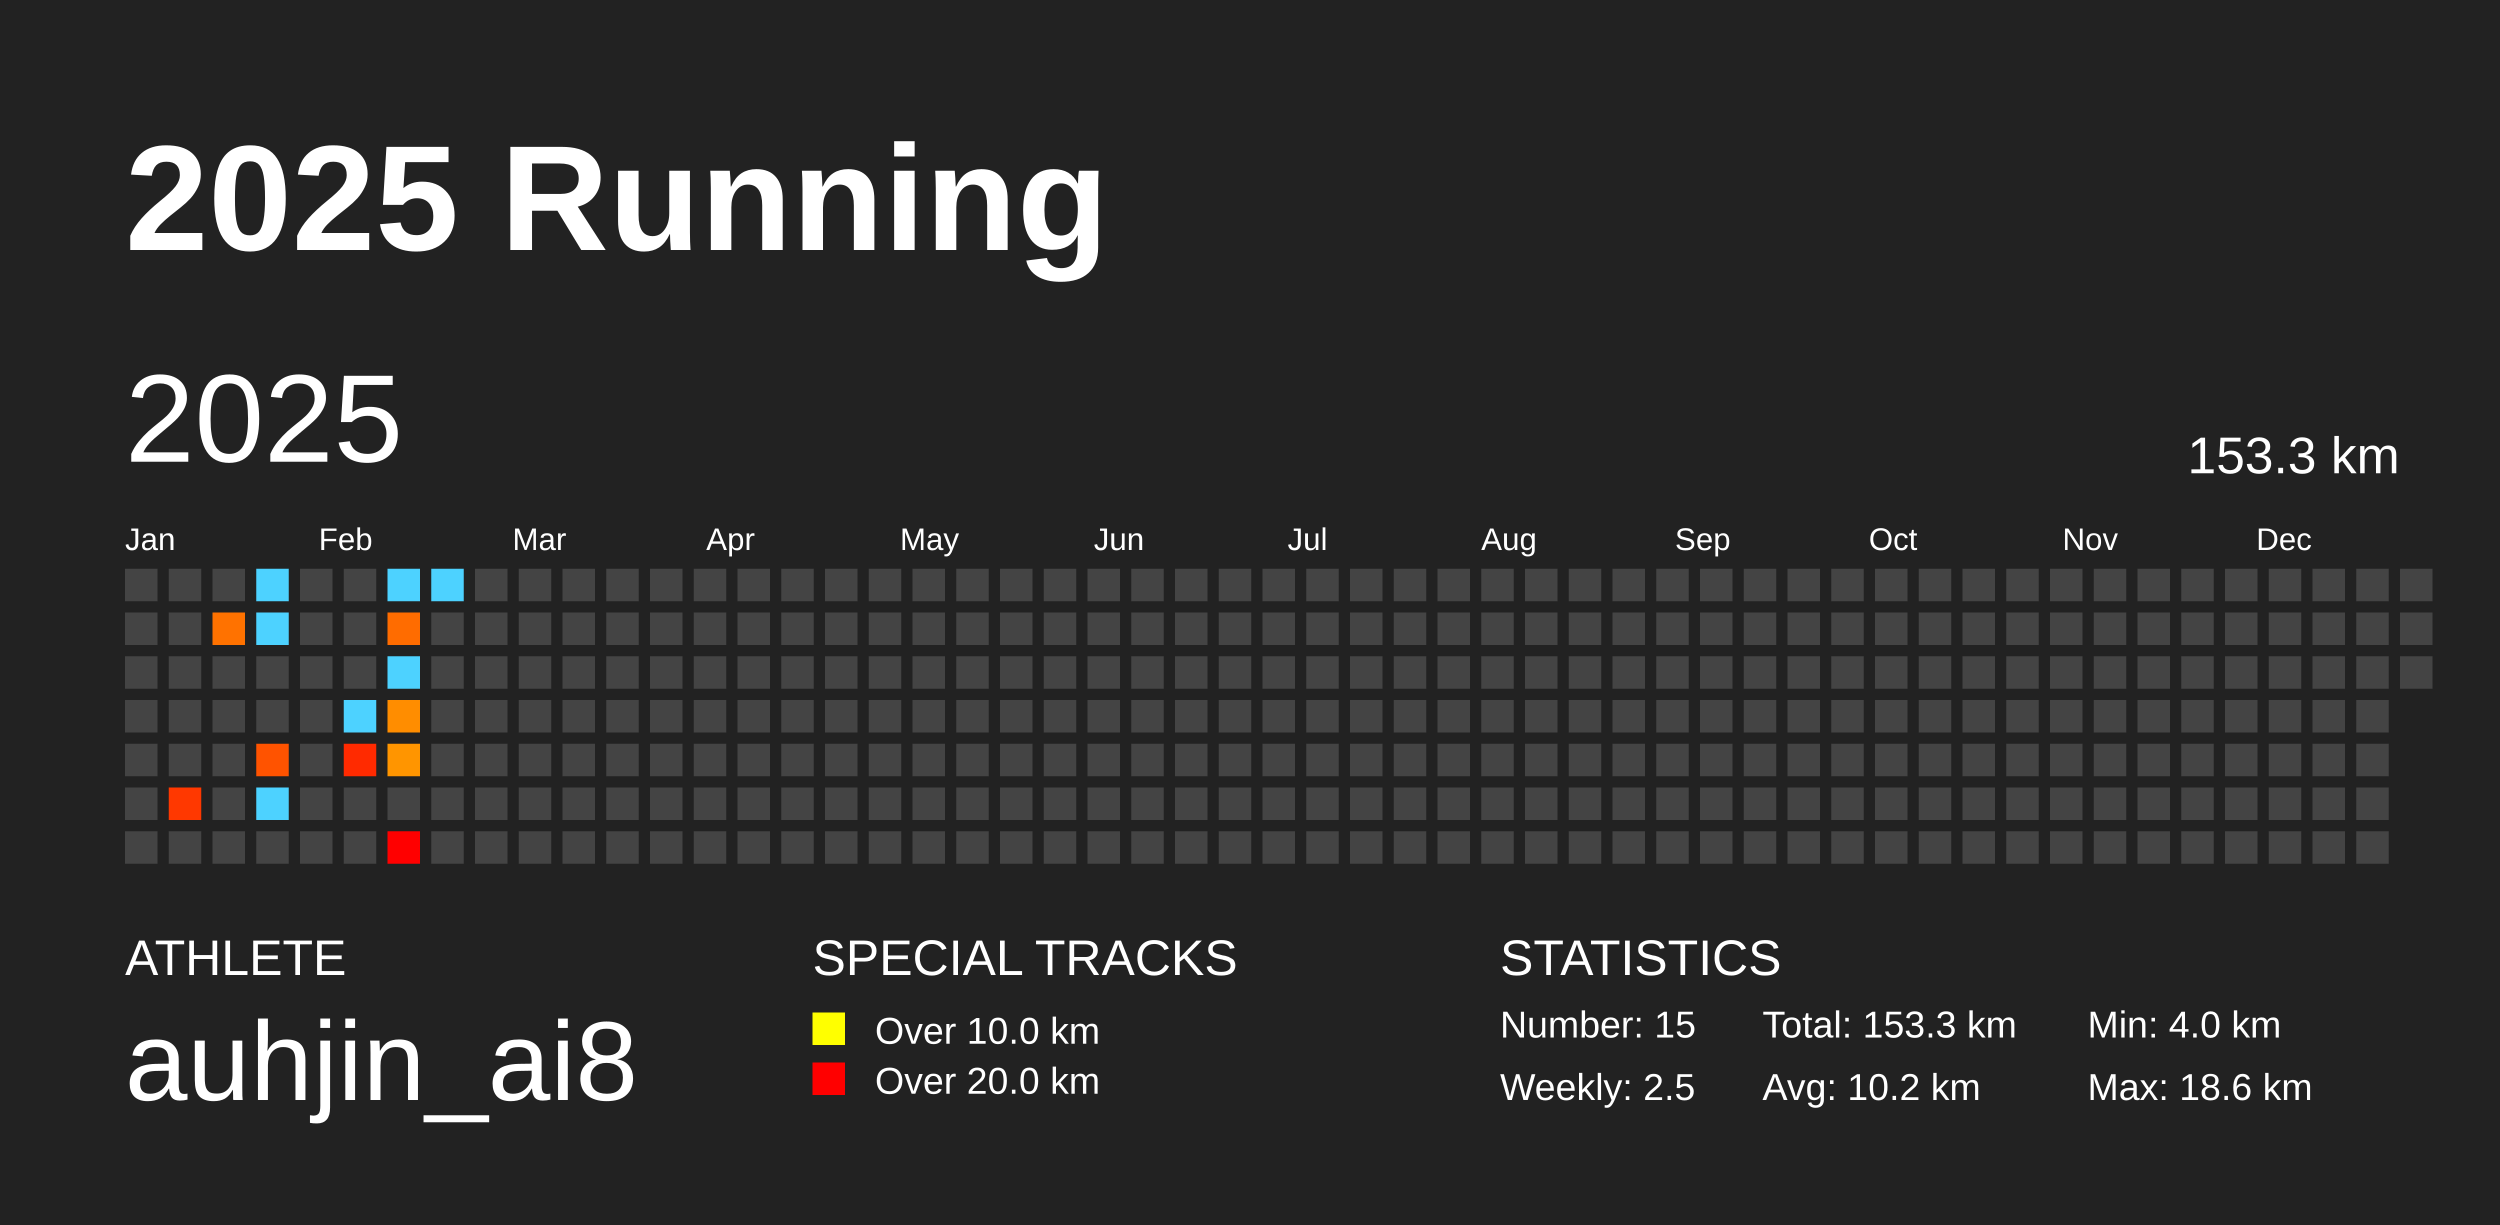
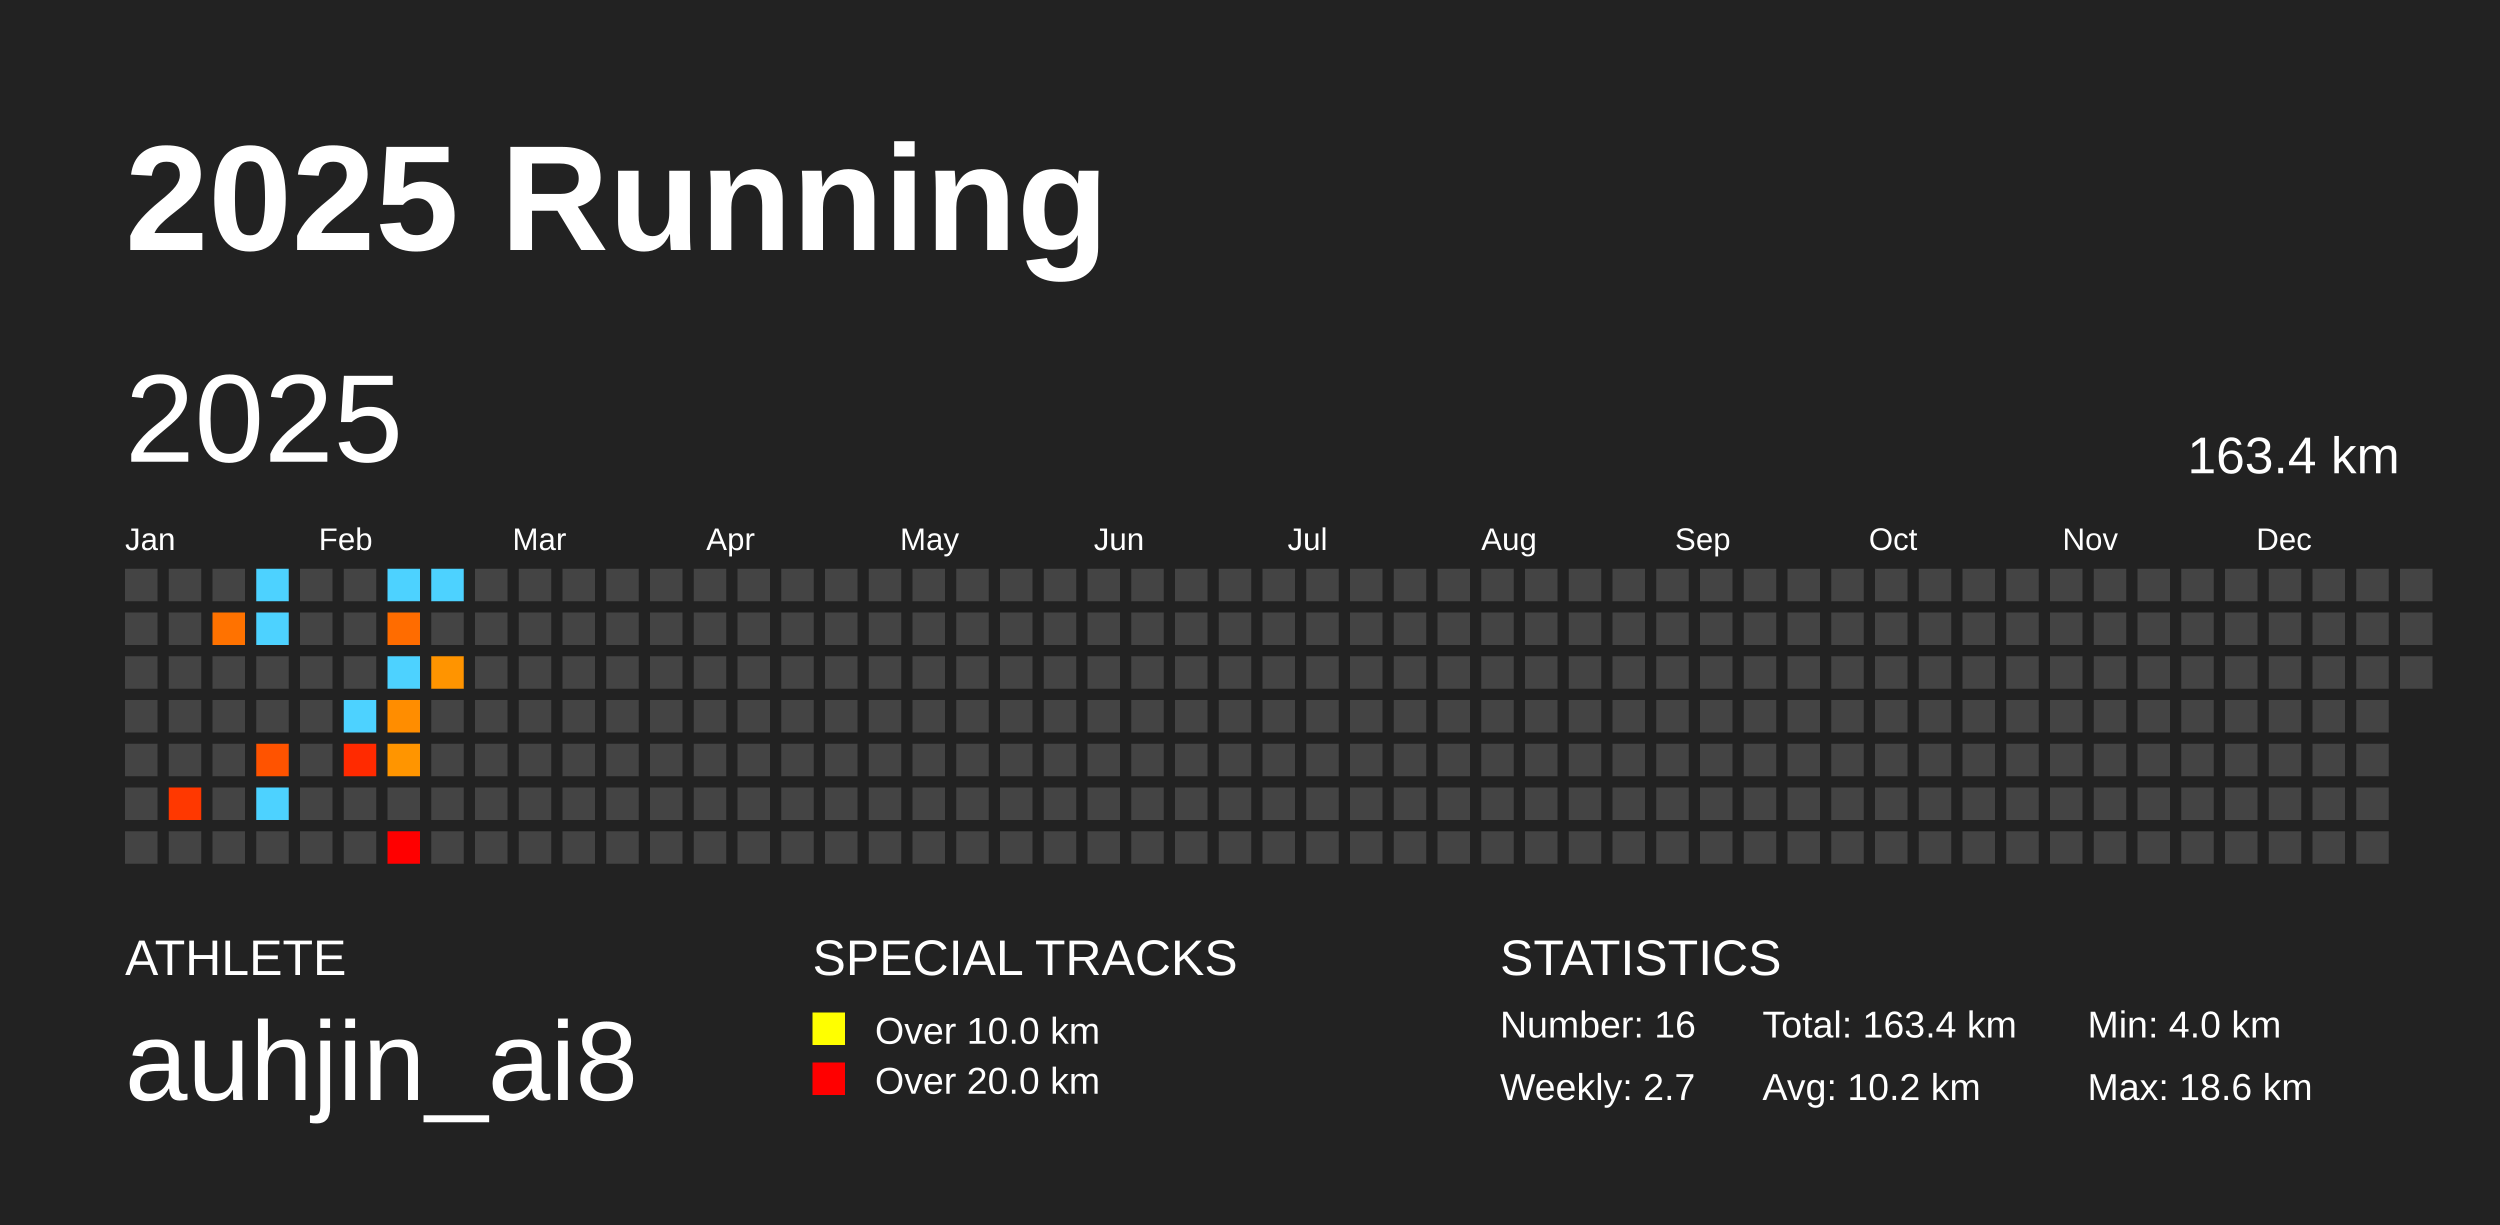
<svg xmlns="http://www.w3.org/2000/svg" baseProfile="full" height="98mm" version="1.1" viewBox="0,0,200,98" width="200mm">
  <defs />
  <rect fill="#222222" height="98" width="200" x="0" y="0" />
  <text fill="#FFFFFF" style="font-size:12px; font-family:Arial; font-weight:bold;" x="10" y="20">2025 Running</text>
  <text fill="#FFFFFF" style="font-size:4px; font-family:Arial" x="10" y="78">ATHLETE</text>
  <text fill="#FFFFFF" style="font-size:9px; font-family:Arial" x="10" y="88">auhjin_ai8</text>
  <text fill="#FFFFFF" style="font-size:4px; font-family:Arial" x="65" y="78">SPECIAL TRACKS</text>
  <rect fill="yellow" height="2.6" width="2.6" x="65" y="81" />
  <text fill="#FFFFFF" style="font-size:3px; font-family:Arial" x="70" y="83.5">Over 10.0 km</text>
  <rect fill="red" height="2.6" width="2.6" x="65" y="85" />
  <text fill="#FFFFFF" style="font-size:3px; font-family:Arial" x="70" y="87.5">Over 20.0 km</text>
  <text fill="#FFFFFF" style="font-size:4px; font-family:Arial" x="120" y="78">STATISTICS</text>
-   <text fill="#FFFFFF" style="font-size:3px; font-family:Arial" x="120" y="83">Number: 15</text>
-   <text fill="#FFFFFF" style="font-size:3px; font-family:Arial" x="120" y="88">Weekly: 2.5</text>
-   <text fill="#FFFFFF" style="font-size:3px; font-family:Arial" x="141" y="83">Total: 153.3 km</text>
+   <text fill="#FFFFFF" style="font-size:3px; font-family:Arial" x="120" y="83">Number: 16</text>
+   <text fill="#FFFFFF" style="font-size:3px; font-family:Arial" x="120" y="88">Weekly: 2.7</text>
+   <text fill="#FFFFFF" style="font-size:3px; font-family:Arial" x="141" y="83">Total: 163.4 km</text>
  <text fill="#FFFFFF" style="font-size:3px; font-family:Arial" x="141" y="88">Avg: 10.2 km</text>
  <text fill="#FFFFFF" style="font-size:3px; font-family:Arial" x="167" y="83">Min: 4.0 km</text>
  <text fill="#FFFFFF" style="font-size:3px; font-family:Arial" x="167" y="88">Max: 18.6 km</text>
  <text dominant-baseline="hanging" fill="#FFFFFF" style="font-size:10.0px; font-family:Arial;" x="10" y="30">2025</text>
-   <text dominant-baseline="hanging" fill="#FFFFFF" style="font-size:4.125px; font-family:Arial;" x="175" y="35">153.3 km</text>
+   <text dominant-baseline="hanging" fill="#FFFFFF" style="font-size:4.125px; font-family:Arial;" x="175" y="35">163.4 km</text>
  <text fill="#FFFFFF" style="font-size:2.5px; font-family:Arial" x="10.0" y="44">Jan</text>
  <text fill="#FFFFFF" style="font-size:2.5px; font-family:Arial" x="25.5" y="44">Feb</text>
  <text fill="#FFFFFF" style="font-size:2.5px; font-family:Arial" x="41.0" y="44">Mar</text>
  <text fill="#FFFFFF" style="font-size:2.5px; font-family:Arial" x="56.5" y="44">Apr</text>
  <text fill="#FFFFFF" style="font-size:2.5px; font-family:Arial" x="72.0" y="44">May</text>
  <text fill="#FFFFFF" style="font-size:2.5px; font-family:Arial" x="87.5" y="44">Jun</text>
  <text fill="#FFFFFF" style="font-size:2.5px; font-family:Arial" x="103.0" y="44">Jul</text>
  <text fill="#FFFFFF" style="font-size:2.5px; font-family:Arial" x="118.5" y="44">Aug</text>
  <text fill="#FFFFFF" style="font-size:2.5px; font-family:Arial" x="134.0" y="44">Sep</text>
  <text fill="#FFFFFF" style="font-size:2.5px; font-family:Arial" x="149.5" y="44">Oct</text>
  <text fill="#FFFFFF" style="font-size:2.5px; font-family:Arial" x="165.0" y="44">Nov</text>
  <text fill="#FFFFFF" style="font-size:2.5px; font-family:Arial" x="180.5" y="44">Dec</text>
  <rect fill="#444444" height="2.6" width="2.6" x="10.0" y="45.5" />
  <rect fill="#444444" height="2.6" width="2.6" x="10.0" y="49.0" />
  <rect fill="#444444" height="2.6" width="2.6" x="10.0" y="52.5" />
  <rect fill="#444444" height="2.6" width="2.6" x="10.0" y="56.0" />
  <rect fill="#444444" height="2.6" width="2.6" x="10.0" y="59.5" />
  <rect fill="#444444" height="2.6" width="2.6" x="10.0" y="63.0" />
  <rect fill="#444444" height="2.6" width="2.6" x="10.0" y="66.5" />
  <rect fill="#444444" height="2.6" width="2.6" x="13.5" y="45.5" />
  <rect fill="#444444" height="2.6" width="2.6" x="13.5" y="49.0" />
  <rect fill="#444444" height="2.6" width="2.6" x="13.5" y="52.5" />
  <rect fill="#444444" height="2.6" width="2.6" x="13.5" y="56.0" />
  <rect fill="#444444" height="2.6" width="2.6" x="13.5" y="59.5" />
  <rect fill="#ff3800" height="2.6" width="2.6" x="13.5" y="63.0" />
  <rect fill="#444444" height="2.6" width="2.6" x="13.5" y="66.5" />
  <rect fill="#444444" height="2.6" width="2.6" x="17.0" y="45.5" />
  <rect fill="#ff7200" height="2.6" width="2.6" x="17.0" y="49.0" />
  <rect fill="#444444" height="2.6" width="2.6" x="17.0" y="52.5" />
  <rect fill="#444444" height="2.6" width="2.6" x="17.0" y="56.0" />
  <rect fill="#444444" height="2.6" width="2.6" x="17.0" y="59.5" />
  <rect fill="#444444" height="2.6" width="2.6" x="17.0" y="63.0" />
  <rect fill="#444444" height="2.6" width="2.6" x="17.0" y="66.5" />
  <rect fill="#4dd2ff" height="2.6" width="2.6" x="20.5" y="45.5" />
  <rect fill="#4dd2ff" height="2.6" width="2.6" x="20.5" y="49.0" />
  <rect fill="#444444" height="2.6" width="2.6" x="20.5" y="52.5" />
  <rect fill="#444444" height="2.6" width="2.6" x="20.5" y="56.0" />
  <rect fill="#ff5300" height="2.6" width="2.6" x="20.5" y="59.5" />
  <rect fill="#4dd2ff" height="2.6" width="2.6" x="20.5" y="63.0" />
  <rect fill="#444444" height="2.6" width="2.6" x="20.5" y="66.5" />
  <rect fill="#444444" height="2.6" width="2.6" x="24.0" y="45.5" />
  <rect fill="#444444" height="2.6" width="2.6" x="24.0" y="49.0" />
  <rect fill="#444444" height="2.6" width="2.6" x="24.0" y="52.5" />
  <rect fill="#444444" height="2.6" width="2.6" x="24.0" y="56.0" />
  <rect fill="#444444" height="2.6" width="2.6" x="24.0" y="59.5" />
  <rect fill="#444444" height="2.6" width="2.6" x="24.0" y="63.0" />
  <rect fill="#444444" height="2.6" width="2.6" x="24.0" y="66.5" />
  <rect fill="#444444" height="2.6" width="2.6" x="27.5" y="45.5" />
  <rect fill="#444444" height="2.6" width="2.6" x="27.5" y="49.0" />
  <rect fill="#444444" height="2.6" width="2.6" x="27.5" y="52.5" />
  <rect fill="#4dd2ff" height="2.6" width="2.6" x="27.5" y="56.0" />
  <rect fill="#ff2a00" height="2.6" width="2.6" x="27.5" y="59.5" />
  <rect fill="#444444" height="2.6" width="2.6" x="27.5" y="63.0" />
  <rect fill="#444444" height="2.6" width="2.6" x="27.5" y="66.5" />
  <rect fill="#4dd2ff" height="2.6" width="2.6" x="31.0" y="45.5" />
  <rect fill="#ff6c00" height="2.6" width="2.6" x="31.0" y="49.0" />
  <rect fill="#4dd2ff" height="2.6" width="2.6" x="31.0" y="52.5" />
  <rect fill="#ff8d00" height="2.6" width="2.6" x="31.0" y="56.0" />
  <rect fill="#ff9500" height="2.6" width="2.6" x="31.0" y="59.5" />
  <rect fill="#444444" height="2.6" width="2.6" x="31.0" y="63.0" />
  <rect fill="#ff0000" height="2.6" width="2.6" x="31.0" y="66.5" />
  <rect fill="#4dd2ff" height="2.6" width="2.6" x="34.5" y="45.5" />
  <rect fill="#444444" height="2.6" width="2.6" x="34.5" y="49.0" />
-   <rect fill="#444444" height="2.6" width="2.6" x="34.5" y="52.5" />
+   <rect fill="#ff9400" height="2.6" width="2.6" x="34.5" y="52.5" />
  <rect fill="#444444" height="2.6" width="2.6" x="34.5" y="56.0" />
  <rect fill="#444444" height="2.6" width="2.6" x="34.5" y="59.5" />
  <rect fill="#444444" height="2.6" width="2.6" x="34.5" y="63.0" />
  <rect fill="#444444" height="2.6" width="2.6" x="34.5" y="66.5" />
  <rect fill="#444444" height="2.6" width="2.6" x="38.0" y="45.5" />
  <rect fill="#444444" height="2.6" width="2.6" x="38.0" y="49.0" />
  <rect fill="#444444" height="2.6" width="2.6" x="38.0" y="52.5" />
  <rect fill="#444444" height="2.6" width="2.6" x="38.0" y="56.0" />
  <rect fill="#444444" height="2.6" width="2.6" x="38.0" y="59.5" />
  <rect fill="#444444" height="2.6" width="2.6" x="38.0" y="63.0" />
  <rect fill="#444444" height="2.6" width="2.6" x="38.0" y="66.5" />
  <rect fill="#444444" height="2.6" width="2.6" x="41.5" y="45.5" />
  <rect fill="#444444" height="2.6" width="2.6" x="41.5" y="49.0" />
  <rect fill="#444444" height="2.6" width="2.6" x="41.5" y="52.5" />
  <rect fill="#444444" height="2.6" width="2.6" x="41.5" y="56.0" />
  <rect fill="#444444" height="2.6" width="2.6" x="41.5" y="59.5" />
  <rect fill="#444444" height="2.6" width="2.6" x="41.5" y="63.0" />
  <rect fill="#444444" height="2.6" width="2.6" x="41.5" y="66.5" />
  <rect fill="#444444" height="2.6" width="2.6" x="45.0" y="45.5" />
  <rect fill="#444444" height="2.6" width="2.6" x="45.0" y="49.0" />
  <rect fill="#444444" height="2.6" width="2.6" x="45.0" y="52.5" />
  <rect fill="#444444" height="2.6" width="2.6" x="45.0" y="56.0" />
  <rect fill="#444444" height="2.6" width="2.6" x="45.0" y="59.5" />
  <rect fill="#444444" height="2.6" width="2.6" x="45.0" y="63.0" />
  <rect fill="#444444" height="2.6" width="2.6" x="45.0" y="66.5" />
  <rect fill="#444444" height="2.6" width="2.6" x="48.5" y="45.5" />
  <rect fill="#444444" height="2.6" width="2.6" x="48.5" y="49.0" />
  <rect fill="#444444" height="2.6" width="2.6" x="48.5" y="52.5" />
  <rect fill="#444444" height="2.6" width="2.6" x="48.5" y="56.0" />
  <rect fill="#444444" height="2.6" width="2.6" x="48.5" y="59.5" />
  <rect fill="#444444" height="2.6" width="2.6" x="48.5" y="63.0" />
  <rect fill="#444444" height="2.6" width="2.6" x="48.5" y="66.5" />
  <rect fill="#444444" height="2.6" width="2.6" x="52.0" y="45.5" />
  <rect fill="#444444" height="2.6" width="2.6" x="52.0" y="49.0" />
  <rect fill="#444444" height="2.6" width="2.6" x="52.0" y="52.5" />
  <rect fill="#444444" height="2.6" width="2.6" x="52.0" y="56.0" />
  <rect fill="#444444" height="2.6" width="2.6" x="52.0" y="59.5" />
  <rect fill="#444444" height="2.6" width="2.6" x="52.0" y="63.0" />
  <rect fill="#444444" height="2.6" width="2.6" x="52.0" y="66.5" />
  <rect fill="#444444" height="2.6" width="2.6" x="55.5" y="45.5" />
  <rect fill="#444444" height="2.6" width="2.6" x="55.5" y="49.0" />
  <rect fill="#444444" height="2.6" width="2.6" x="55.5" y="52.5" />
  <rect fill="#444444" height="2.6" width="2.6" x="55.5" y="56.0" />
  <rect fill="#444444" height="2.6" width="2.6" x="55.5" y="59.5" />
  <rect fill="#444444" height="2.6" width="2.6" x="55.5" y="63.0" />
  <rect fill="#444444" height="2.6" width="2.6" x="55.5" y="66.5" />
  <rect fill="#444444" height="2.6" width="2.6" x="59.0" y="45.5" />
  <rect fill="#444444" height="2.6" width="2.6" x="59.0" y="49.0" />
  <rect fill="#444444" height="2.6" width="2.6" x="59.0" y="52.5" />
  <rect fill="#444444" height="2.6" width="2.6" x="59.0" y="56.0" />
  <rect fill="#444444" height="2.6" width="2.6" x="59.0" y="59.5" />
  <rect fill="#444444" height="2.6" width="2.6" x="59.0" y="63.0" />
  <rect fill="#444444" height="2.6" width="2.6" x="59.0" y="66.5" />
  <rect fill="#444444" height="2.6" width="2.6" x="62.5" y="45.5" />
  <rect fill="#444444" height="2.6" width="2.6" x="62.5" y="49.0" />
  <rect fill="#444444" height="2.6" width="2.6" x="62.5" y="52.5" />
  <rect fill="#444444" height="2.6" width="2.6" x="62.5" y="56.0" />
  <rect fill="#444444" height="2.6" width="2.6" x="62.5" y="59.5" />
  <rect fill="#444444" height="2.6" width="2.6" x="62.5" y="63.0" />
  <rect fill="#444444" height="2.6" width="2.6" x="62.5" y="66.5" />
  <rect fill="#444444" height="2.6" width="2.6" x="66.0" y="45.5" />
  <rect fill="#444444" height="2.6" width="2.6" x="66.0" y="49.0" />
  <rect fill="#444444" height="2.6" width="2.6" x="66.0" y="52.5" />
  <rect fill="#444444" height="2.6" width="2.6" x="66.0" y="56.0" />
  <rect fill="#444444" height="2.6" width="2.6" x="66.0" y="59.5" />
  <rect fill="#444444" height="2.6" width="2.6" x="66.0" y="63.0" />
  <rect fill="#444444" height="2.6" width="2.6" x="66.0" y="66.5" />
  <rect fill="#444444" height="2.6" width="2.6" x="69.5" y="45.5" />
  <rect fill="#444444" height="2.6" width="2.6" x="69.5" y="49.0" />
  <rect fill="#444444" height="2.6" width="2.6" x="69.5" y="52.5" />
  <rect fill="#444444" height="2.6" width="2.6" x="69.5" y="56.0" />
  <rect fill="#444444" height="2.6" width="2.6" x="69.5" y="59.5" />
  <rect fill="#444444" height="2.6" width="2.6" x="69.5" y="63.0" />
  <rect fill="#444444" height="2.6" width="2.6" x="69.5" y="66.5" />
  <rect fill="#444444" height="2.6" width="2.6" x="73.0" y="45.5" />
  <rect fill="#444444" height="2.6" width="2.6" x="73.0" y="49.0" />
  <rect fill="#444444" height="2.6" width="2.6" x="73.0" y="52.5" />
  <rect fill="#444444" height="2.6" width="2.6" x="73.0" y="56.0" />
  <rect fill="#444444" height="2.6" width="2.6" x="73.0" y="59.5" />
  <rect fill="#444444" height="2.6" width="2.6" x="73.0" y="63.0" />
  <rect fill="#444444" height="2.6" width="2.6" x="73.0" y="66.5" />
  <rect fill="#444444" height="2.6" width="2.6" x="76.5" y="45.5" />
  <rect fill="#444444" height="2.6" width="2.6" x="76.5" y="49.0" />
  <rect fill="#444444" height="2.6" width="2.6" x="76.5" y="52.5" />
  <rect fill="#444444" height="2.6" width="2.6" x="76.5" y="56.0" />
  <rect fill="#444444" height="2.6" width="2.6" x="76.5" y="59.5" />
  <rect fill="#444444" height="2.6" width="2.6" x="76.5" y="63.0" />
  <rect fill="#444444" height="2.6" width="2.6" x="76.5" y="66.5" />
  <rect fill="#444444" height="2.6" width="2.6" x="80.0" y="45.5" />
  <rect fill="#444444" height="2.6" width="2.6" x="80.0" y="49.0" />
  <rect fill="#444444" height="2.6" width="2.6" x="80.0" y="52.5" />
  <rect fill="#444444" height="2.6" width="2.6" x="80.0" y="56.0" />
  <rect fill="#444444" height="2.6" width="2.6" x="80.0" y="59.5" />
  <rect fill="#444444" height="2.6" width="2.6" x="80.0" y="63.0" />
  <rect fill="#444444" height="2.6" width="2.6" x="80.0" y="66.5" />
  <rect fill="#444444" height="2.6" width="2.6" x="83.5" y="45.5" />
  <rect fill="#444444" height="2.6" width="2.6" x="83.5" y="49.0" />
  <rect fill="#444444" height="2.6" width="2.6" x="83.5" y="52.5" />
  <rect fill="#444444" height="2.6" width="2.6" x="83.5" y="56.0" />
  <rect fill="#444444" height="2.6" width="2.6" x="83.5" y="59.5" />
  <rect fill="#444444" height="2.6" width="2.6" x="83.5" y="63.0" />
  <rect fill="#444444" height="2.6" width="2.6" x="83.5" y="66.5" />
  <rect fill="#444444" height="2.6" width="2.6" x="87.0" y="45.5" />
  <rect fill="#444444" height="2.6" width="2.6" x="87.0" y="49.0" />
  <rect fill="#444444" height="2.6" width="2.6" x="87.0" y="52.5" />
  <rect fill="#444444" height="2.6" width="2.6" x="87.0" y="56.0" />
  <rect fill="#444444" height="2.6" width="2.6" x="87.0" y="59.5" />
  <rect fill="#444444" height="2.6" width="2.6" x="87.0" y="63.0" />
  <rect fill="#444444" height="2.6" width="2.6" x="87.0" y="66.5" />
  <rect fill="#444444" height="2.6" width="2.6" x="90.5" y="45.5" />
  <rect fill="#444444" height="2.6" width="2.6" x="90.5" y="49.0" />
  <rect fill="#444444" height="2.6" width="2.6" x="90.5" y="52.5" />
  <rect fill="#444444" height="2.6" width="2.6" x="90.5" y="56.0" />
  <rect fill="#444444" height="2.6" width="2.6" x="90.5" y="59.5" />
  <rect fill="#444444" height="2.6" width="2.6" x="90.5" y="63.0" />
  <rect fill="#444444" height="2.6" width="2.6" x="90.5" y="66.5" />
  <rect fill="#444444" height="2.6" width="2.6" x="94.0" y="45.5" />
  <rect fill="#444444" height="2.6" width="2.6" x="94.0" y="49.0" />
  <rect fill="#444444" height="2.6" width="2.6" x="94.0" y="52.5" />
  <rect fill="#444444" height="2.6" width="2.6" x="94.0" y="56.0" />
  <rect fill="#444444" height="2.6" width="2.6" x="94.0" y="59.5" />
  <rect fill="#444444" height="2.6" width="2.6" x="94.0" y="63.0" />
  <rect fill="#444444" height="2.6" width="2.6" x="94.0" y="66.5" />
  <rect fill="#444444" height="2.6" width="2.6" x="97.5" y="45.5" />
  <rect fill="#444444" height="2.6" width="2.6" x="97.5" y="49.0" />
  <rect fill="#444444" height="2.6" width="2.6" x="97.5" y="52.5" />
  <rect fill="#444444" height="2.6" width="2.6" x="97.5" y="56.0" />
  <rect fill="#444444" height="2.6" width="2.6" x="97.5" y="59.5" />
  <rect fill="#444444" height="2.6" width="2.6" x="97.5" y="63.0" />
  <rect fill="#444444" height="2.6" width="2.6" x="97.5" y="66.5" />
  <rect fill="#444444" height="2.6" width="2.6" x="101.0" y="45.5" />
  <rect fill="#444444" height="2.6" width="2.6" x="101.0" y="49.0" />
  <rect fill="#444444" height="2.6" width="2.6" x="101.0" y="52.5" />
  <rect fill="#444444" height="2.6" width="2.6" x="101.0" y="56.0" />
  <rect fill="#444444" height="2.6" width="2.6" x="101.0" y="59.5" />
  <rect fill="#444444" height="2.6" width="2.6" x="101.0" y="63.0" />
  <rect fill="#444444" height="2.6" width="2.6" x="101.0" y="66.5" />
  <rect fill="#444444" height="2.6" width="2.6" x="104.5" y="45.5" />
  <rect fill="#444444" height="2.6" width="2.6" x="104.5" y="49.0" />
  <rect fill="#444444" height="2.6" width="2.6" x="104.5" y="52.5" />
  <rect fill="#444444" height="2.6" width="2.6" x="104.5" y="56.0" />
  <rect fill="#444444" height="2.6" width="2.6" x="104.5" y="59.5" />
  <rect fill="#444444" height="2.6" width="2.6" x="104.5" y="63.0" />
  <rect fill="#444444" height="2.6" width="2.6" x="104.5" y="66.5" />
  <rect fill="#444444" height="2.6" width="2.6" x="108.0" y="45.5" />
  <rect fill="#444444" height="2.6" width="2.6" x="108.0" y="49.0" />
  <rect fill="#444444" height="2.6" width="2.6" x="108.0" y="52.5" />
  <rect fill="#444444" height="2.6" width="2.6" x="108.0" y="56.0" />
  <rect fill="#444444" height="2.6" width="2.6" x="108.0" y="59.5" />
  <rect fill="#444444" height="2.6" width="2.6" x="108.0" y="63.0" />
  <rect fill="#444444" height="2.6" width="2.6" x="108.0" y="66.5" />
  <rect fill="#444444" height="2.6" width="2.6" x="111.5" y="45.5" />
  <rect fill="#444444" height="2.6" width="2.6" x="111.5" y="49.0" />
  <rect fill="#444444" height="2.6" width="2.6" x="111.5" y="52.5" />
  <rect fill="#444444" height="2.6" width="2.6" x="111.5" y="56.0" />
  <rect fill="#444444" height="2.6" width="2.6" x="111.5" y="59.5" />
  <rect fill="#444444" height="2.6" width="2.6" x="111.5" y="63.0" />
  <rect fill="#444444" height="2.6" width="2.6" x="111.5" y="66.5" />
  <rect fill="#444444" height="2.6" width="2.6" x="115.0" y="45.5" />
  <rect fill="#444444" height="2.6" width="2.6" x="115.0" y="49.0" />
  <rect fill="#444444" height="2.6" width="2.6" x="115.0" y="52.5" />
  <rect fill="#444444" height="2.6" width="2.6" x="115.0" y="56.0" />
  <rect fill="#444444" height="2.6" width="2.6" x="115.0" y="59.5" />
  <rect fill="#444444" height="2.6" width="2.6" x="115.0" y="63.0" />
  <rect fill="#444444" height="2.6" width="2.6" x="115.0" y="66.5" />
  <rect fill="#444444" height="2.6" width="2.6" x="118.5" y="45.5" />
  <rect fill="#444444" height="2.6" width="2.6" x="118.5" y="49.0" />
  <rect fill="#444444" height="2.6" width="2.6" x="118.5" y="52.5" />
  <rect fill="#444444" height="2.6" width="2.6" x="118.5" y="56.0" />
  <rect fill="#444444" height="2.6" width="2.6" x="118.5" y="59.5" />
  <rect fill="#444444" height="2.6" width="2.6" x="118.5" y="63.0" />
  <rect fill="#444444" height="2.6" width="2.6" x="118.5" y="66.5" />
  <rect fill="#444444" height="2.6" width="2.6" x="122.0" y="45.5" />
  <rect fill="#444444" height="2.6" width="2.6" x="122.0" y="49.0" />
  <rect fill="#444444" height="2.6" width="2.6" x="122.0" y="52.5" />
  <rect fill="#444444" height="2.6" width="2.6" x="122.0" y="56.0" />
  <rect fill="#444444" height="2.6" width="2.6" x="122.0" y="59.5" />
  <rect fill="#444444" height="2.6" width="2.6" x="122.0" y="63.0" />
  <rect fill="#444444" height="2.6" width="2.6" x="122.0" y="66.5" />
  <rect fill="#444444" height="2.6" width="2.6" x="125.5" y="45.5" />
  <rect fill="#444444" height="2.6" width="2.6" x="125.5" y="49.0" />
  <rect fill="#444444" height="2.6" width="2.6" x="125.5" y="52.5" />
  <rect fill="#444444" height="2.6" width="2.6" x="125.5" y="56.0" />
  <rect fill="#444444" height="2.6" width="2.6" x="125.5" y="59.5" />
  <rect fill="#444444" height="2.6" width="2.6" x="125.5" y="63.0" />
  <rect fill="#444444" height="2.6" width="2.6" x="125.5" y="66.5" />
  <rect fill="#444444" height="2.6" width="2.6" x="129.0" y="45.5" />
  <rect fill="#444444" height="2.6" width="2.6" x="129.0" y="49.0" />
  <rect fill="#444444" height="2.6" width="2.6" x="129.0" y="52.5" />
  <rect fill="#444444" height="2.6" width="2.6" x="129.0" y="56.0" />
  <rect fill="#444444" height="2.6" width="2.6" x="129.0" y="59.5" />
  <rect fill="#444444" height="2.6" width="2.6" x="129.0" y="63.0" />
  <rect fill="#444444" height="2.6" width="2.6" x="129.0" y="66.5" />
  <rect fill="#444444" height="2.6" width="2.6" x="132.5" y="45.5" />
  <rect fill="#444444" height="2.6" width="2.6" x="132.5" y="49.0" />
  <rect fill="#444444" height="2.6" width="2.6" x="132.5" y="52.5" />
  <rect fill="#444444" height="2.6" width="2.6" x="132.5" y="56.0" />
  <rect fill="#444444" height="2.6" width="2.6" x="132.5" y="59.5" />
  <rect fill="#444444" height="2.6" width="2.6" x="132.5" y="63.0" />
  <rect fill="#444444" height="2.6" width="2.6" x="132.5" y="66.5" />
  <rect fill="#444444" height="2.6" width="2.6" x="136.0" y="45.5" />
  <rect fill="#444444" height="2.6" width="2.6" x="136.0" y="49.0" />
  <rect fill="#444444" height="2.6" width="2.6" x="136.0" y="52.5" />
  <rect fill="#444444" height="2.6" width="2.6" x="136.0" y="56.0" />
  <rect fill="#444444" height="2.6" width="2.6" x="136.0" y="59.5" />
  <rect fill="#444444" height="2.6" width="2.6" x="136.0" y="63.0" />
  <rect fill="#444444" height="2.6" width="2.6" x="136.0" y="66.5" />
  <rect fill="#444444" height="2.6" width="2.6" x="139.5" y="45.5" />
  <rect fill="#444444" height="2.6" width="2.6" x="139.5" y="49.0" />
  <rect fill="#444444" height="2.6" width="2.6" x="139.5" y="52.5" />
  <rect fill="#444444" height="2.6" width="2.6" x="139.5" y="56.0" />
  <rect fill="#444444" height="2.6" width="2.6" x="139.5" y="59.5" />
  <rect fill="#444444" height="2.6" width="2.6" x="139.5" y="63.0" />
  <rect fill="#444444" height="2.6" width="2.6" x="139.5" y="66.5" />
  <rect fill="#444444" height="2.6" width="2.6" x="143.0" y="45.5" />
  <rect fill="#444444" height="2.6" width="2.6" x="143.0" y="49.0" />
  <rect fill="#444444" height="2.6" width="2.6" x="143.0" y="52.5" />
  <rect fill="#444444" height="2.6" width="2.6" x="143.0" y="56.0" />
  <rect fill="#444444" height="2.6" width="2.6" x="143.0" y="59.5" />
  <rect fill="#444444" height="2.6" width="2.6" x="143.0" y="63.0" />
  <rect fill="#444444" height="2.6" width="2.6" x="143.0" y="66.5" />
  <rect fill="#444444" height="2.6" width="2.6" x="146.5" y="45.5" />
  <rect fill="#444444" height="2.6" width="2.6" x="146.5" y="49.0" />
  <rect fill="#444444" height="2.6" width="2.6" x="146.5" y="52.5" />
  <rect fill="#444444" height="2.6" width="2.6" x="146.5" y="56.0" />
  <rect fill="#444444" height="2.6" width="2.6" x="146.5" y="59.5" />
  <rect fill="#444444" height="2.6" width="2.6" x="146.5" y="63.0" />
  <rect fill="#444444" height="2.6" width="2.6" x="146.5" y="66.5" />
  <rect fill="#444444" height="2.6" width="2.6" x="150.0" y="45.5" />
  <rect fill="#444444" height="2.6" width="2.6" x="150.0" y="49.0" />
  <rect fill="#444444" height="2.6" width="2.6" x="150.0" y="52.5" />
  <rect fill="#444444" height="2.6" width="2.6" x="150.0" y="56.0" />
  <rect fill="#444444" height="2.6" width="2.6" x="150.0" y="59.5" />
  <rect fill="#444444" height="2.6" width="2.6" x="150.0" y="63.0" />
  <rect fill="#444444" height="2.6" width="2.6" x="150.0" y="66.5" />
  <rect fill="#444444" height="2.6" width="2.6" x="153.5" y="45.5" />
  <rect fill="#444444" height="2.6" width="2.6" x="153.5" y="49.0" />
  <rect fill="#444444" height="2.6" width="2.6" x="153.5" y="52.5" />
  <rect fill="#444444" height="2.6" width="2.6" x="153.5" y="56.0" />
  <rect fill="#444444" height="2.6" width="2.6" x="153.5" y="59.5" />
  <rect fill="#444444" height="2.6" width="2.6" x="153.5" y="63.0" />
  <rect fill="#444444" height="2.6" width="2.6" x="153.5" y="66.5" />
  <rect fill="#444444" height="2.6" width="2.6" x="157.0" y="45.5" />
  <rect fill="#444444" height="2.6" width="2.6" x="157.0" y="49.0" />
  <rect fill="#444444" height="2.6" width="2.6" x="157.0" y="52.5" />
  <rect fill="#444444" height="2.6" width="2.6" x="157.0" y="56.0" />
  <rect fill="#444444" height="2.6" width="2.6" x="157.0" y="59.5" />
  <rect fill="#444444" height="2.6" width="2.6" x="157.0" y="63.0" />
  <rect fill="#444444" height="2.6" width="2.6" x="157.0" y="66.5" />
  <rect fill="#444444" height="2.6" width="2.6" x="160.5" y="45.5" />
  <rect fill="#444444" height="2.6" width="2.6" x="160.5" y="49.0" />
  <rect fill="#444444" height="2.6" width="2.6" x="160.5" y="52.5" />
  <rect fill="#444444" height="2.6" width="2.6" x="160.5" y="56.0" />
  <rect fill="#444444" height="2.6" width="2.6" x="160.5" y="59.5" />
  <rect fill="#444444" height="2.6" width="2.6" x="160.5" y="63.0" />
  <rect fill="#444444" height="2.6" width="2.6" x="160.5" y="66.5" />
  <rect fill="#444444" height="2.6" width="2.6" x="164.0" y="45.5" />
  <rect fill="#444444" height="2.6" width="2.6" x="164.0" y="49.0" />
  <rect fill="#444444" height="2.6" width="2.6" x="164.0" y="52.5" />
  <rect fill="#444444" height="2.6" width="2.6" x="164.0" y="56.0" />
  <rect fill="#444444" height="2.6" width="2.6" x="164.0" y="59.5" />
  <rect fill="#444444" height="2.6" width="2.6" x="164.0" y="63.0" />
  <rect fill="#444444" height="2.6" width="2.6" x="164.0" y="66.5" />
  <rect fill="#444444" height="2.6" width="2.6" x="167.5" y="45.5" />
  <rect fill="#444444" height="2.6" width="2.6" x="167.5" y="49.0" />
  <rect fill="#444444" height="2.6" width="2.6" x="167.5" y="52.5" />
  <rect fill="#444444" height="2.6" width="2.6" x="167.5" y="56.0" />
  <rect fill="#444444" height="2.6" width="2.6" x="167.5" y="59.5" />
  <rect fill="#444444" height="2.6" width="2.6" x="167.5" y="63.0" />
  <rect fill="#444444" height="2.6" width="2.6" x="167.5" y="66.5" />
  <rect fill="#444444" height="2.6" width="2.6" x="171.0" y="45.5" />
  <rect fill="#444444" height="2.6" width="2.6" x="171.0" y="49.0" />
  <rect fill="#444444" height="2.6" width="2.6" x="171.0" y="52.5" />
  <rect fill="#444444" height="2.6" width="2.6" x="171.0" y="56.0" />
  <rect fill="#444444" height="2.6" width="2.6" x="171.0" y="59.5" />
  <rect fill="#444444" height="2.6" width="2.6" x="171.0" y="63.0" />
  <rect fill="#444444" height="2.6" width="2.6" x="171.0" y="66.5" />
  <rect fill="#444444" height="2.6" width="2.6" x="174.5" y="45.5" />
  <rect fill="#444444" height="2.6" width="2.6" x="174.5" y="49.0" />
  <rect fill="#444444" height="2.6" width="2.6" x="174.5" y="52.5" />
  <rect fill="#444444" height="2.6" width="2.6" x="174.5" y="56.0" />
  <rect fill="#444444" height="2.6" width="2.6" x="174.5" y="59.5" />
  <rect fill="#444444" height="2.6" width="2.6" x="174.5" y="63.0" />
  <rect fill="#444444" height="2.6" width="2.6" x="174.5" y="66.5" />
  <rect fill="#444444" height="2.6" width="2.6" x="178.0" y="45.5" />
  <rect fill="#444444" height="2.6" width="2.6" x="178.0" y="49.0" />
  <rect fill="#444444" height="2.6" width="2.6" x="178.0" y="52.5" />
  <rect fill="#444444" height="2.6" width="2.6" x="178.0" y="56.0" />
  <rect fill="#444444" height="2.6" width="2.6" x="178.0" y="59.5" />
  <rect fill="#444444" height="2.6" width="2.6" x="178.0" y="63.0" />
  <rect fill="#444444" height="2.6" width="2.6" x="178.0" y="66.5" />
  <rect fill="#444444" height="2.6" width="2.6" x="181.5" y="45.5" />
  <rect fill="#444444" height="2.6" width="2.6" x="181.5" y="49.0" />
  <rect fill="#444444" height="2.6" width="2.6" x="181.5" y="52.5" />
  <rect fill="#444444" height="2.6" width="2.6" x="181.5" y="56.0" />
  <rect fill="#444444" height="2.6" width="2.6" x="181.5" y="59.5" />
  <rect fill="#444444" height="2.6" width="2.6" x="181.5" y="63.0" />
  <rect fill="#444444" height="2.6" width="2.6" x="181.5" y="66.5" />
  <rect fill="#444444" height="2.6" width="2.6" x="185.0" y="45.5" />
  <rect fill="#444444" height="2.6" width="2.6" x="185.0" y="49.0" />
  <rect fill="#444444" height="2.6" width="2.6" x="185.0" y="52.5" />
  <rect fill="#444444" height="2.6" width="2.6" x="185.0" y="56.0" />
  <rect fill="#444444" height="2.6" width="2.6" x="185.0" y="59.5" />
  <rect fill="#444444" height="2.6" width="2.6" x="185.0" y="63.0" />
  <rect fill="#444444" height="2.6" width="2.6" x="185.0" y="66.5" />
  <rect fill="#444444" height="2.6" width="2.6" x="188.5" y="45.5" />
  <rect fill="#444444" height="2.6" width="2.6" x="188.5" y="49.0" />
  <rect fill="#444444" height="2.6" width="2.6" x="188.5" y="52.5" />
  <rect fill="#444444" height="2.6" width="2.6" x="188.5" y="56.0" />
  <rect fill="#444444" height="2.6" width="2.6" x="188.5" y="59.5" />
  <rect fill="#444444" height="2.6" width="2.6" x="188.5" y="63.0" />
  <rect fill="#444444" height="2.6" width="2.6" x="188.5" y="66.5" />
  <rect fill="#444444" height="2.6" width="2.6" x="192.0" y="45.5" />
  <rect fill="#444444" height="2.6" width="2.6" x="192.0" y="49.0" />
  <rect fill="#444444" height="2.6" width="2.6" x="192.0" y="52.5" />
</svg>
